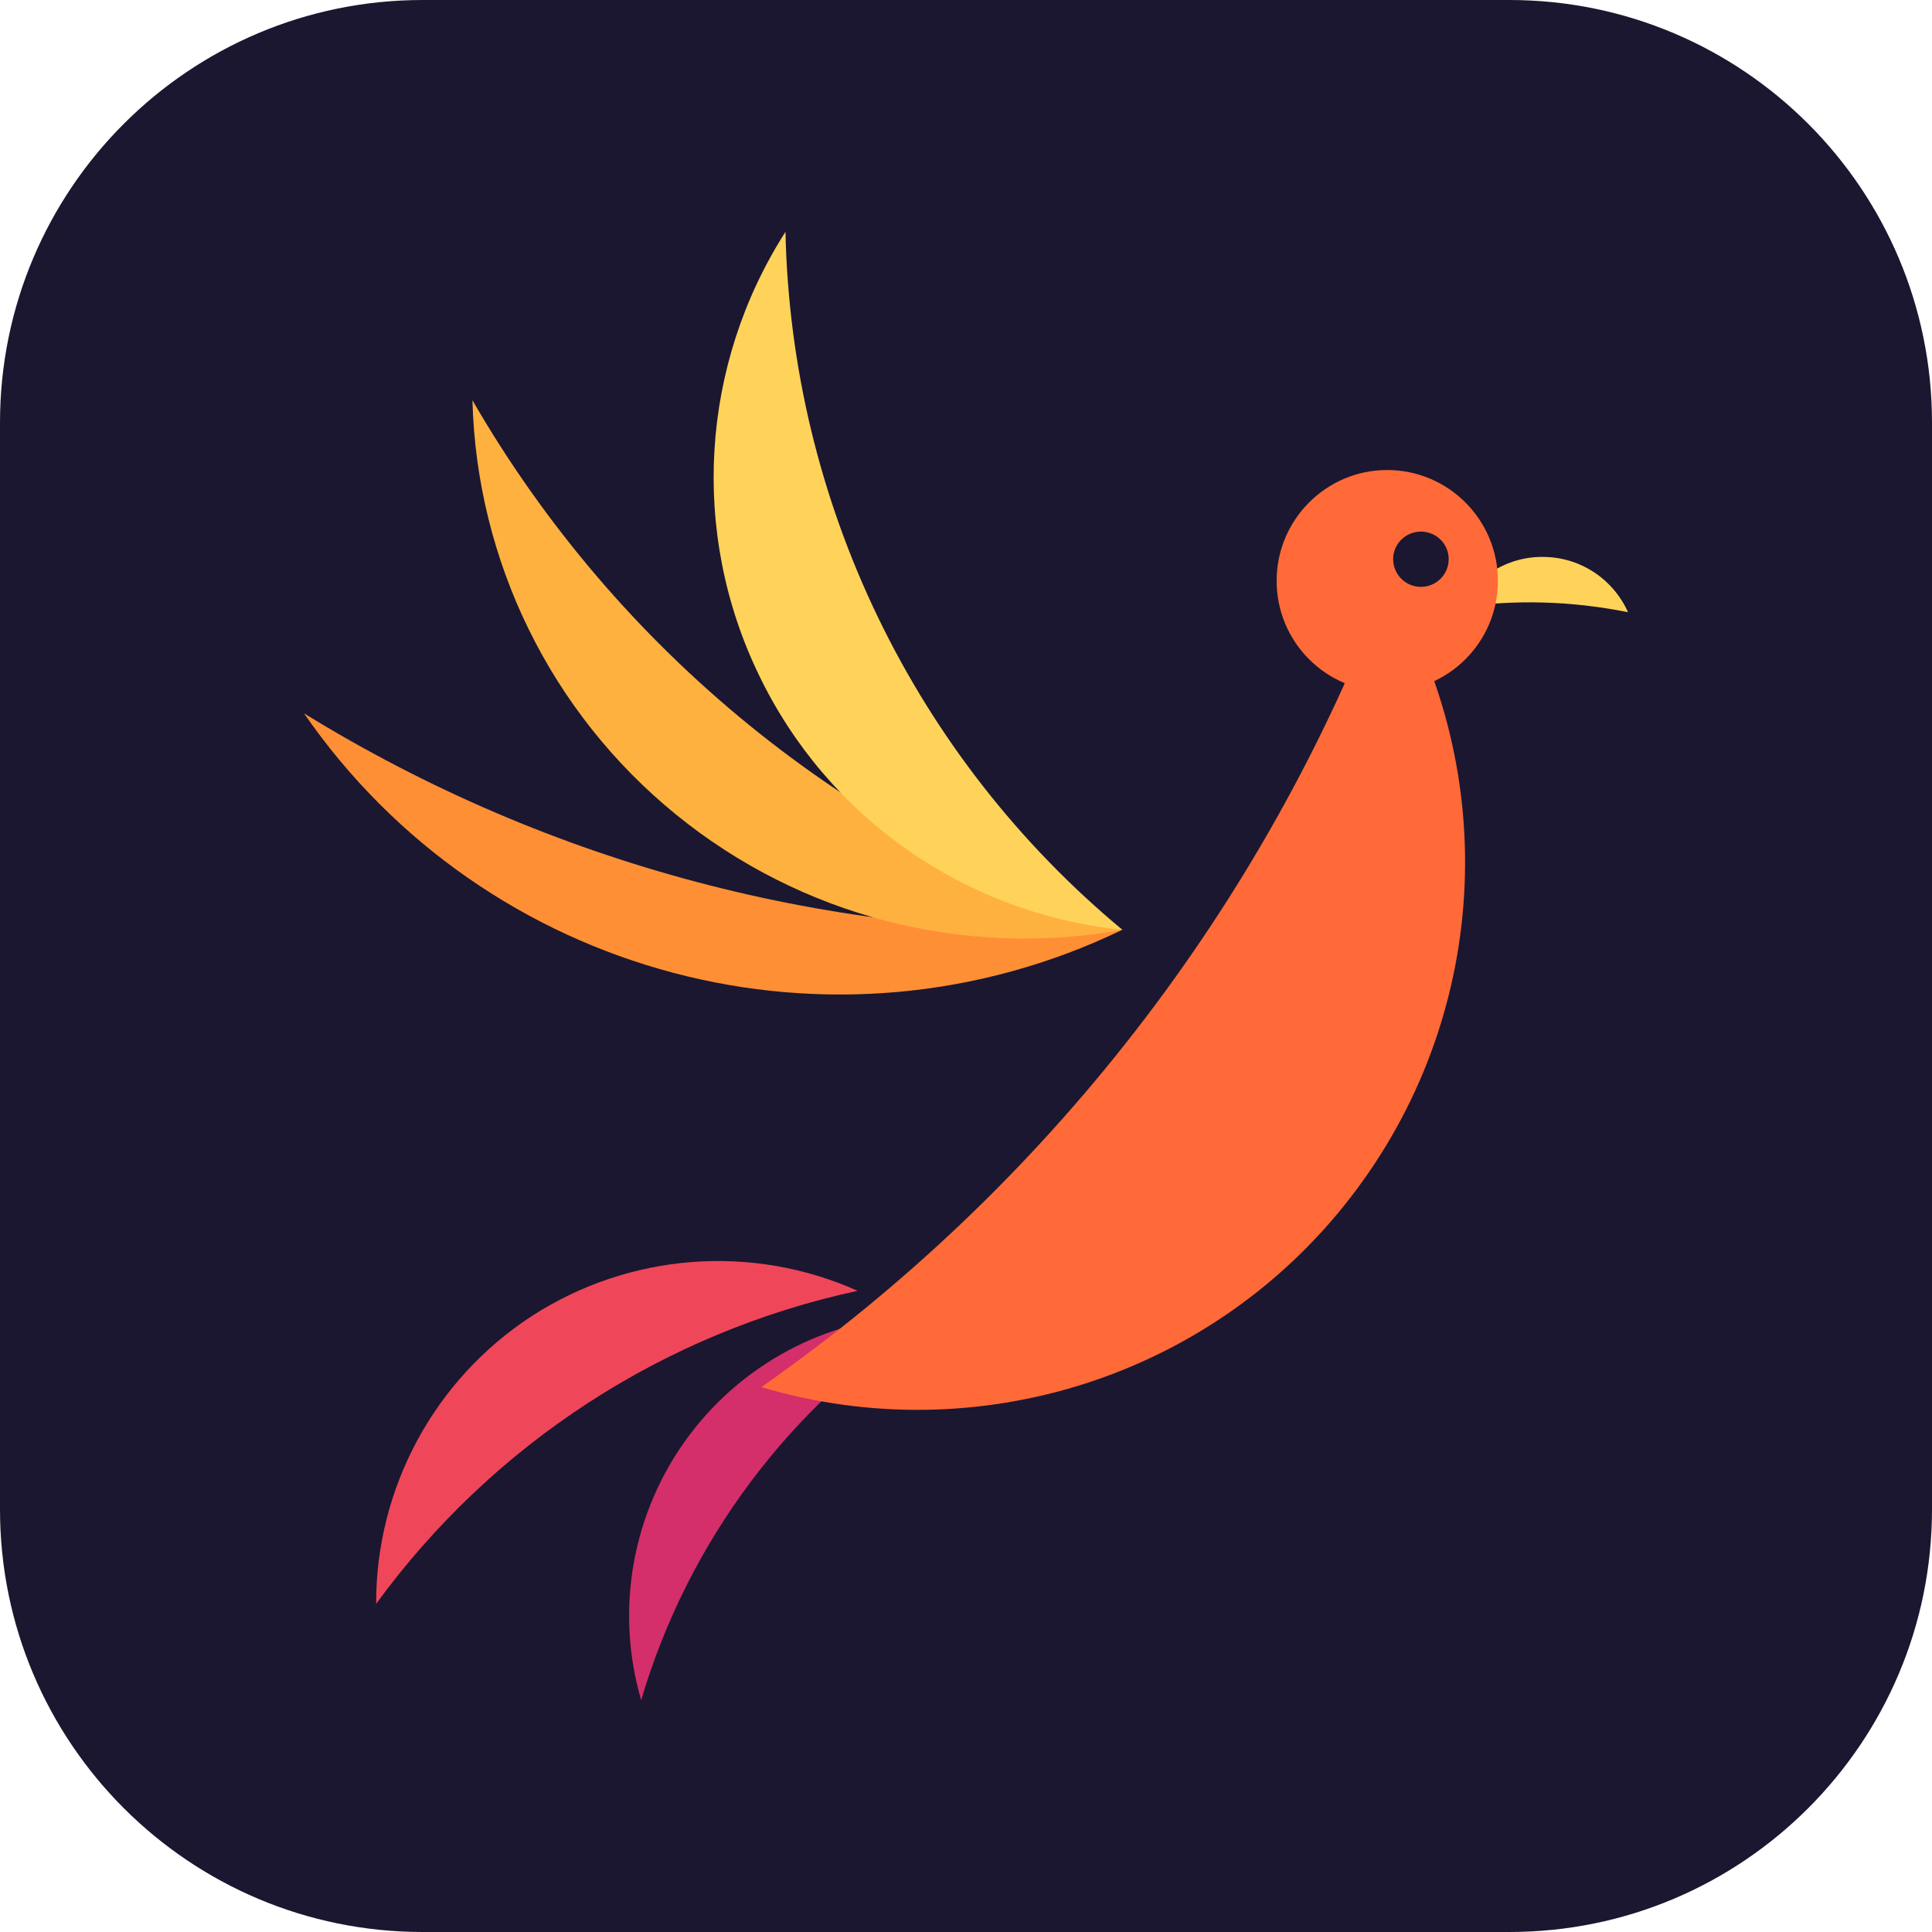
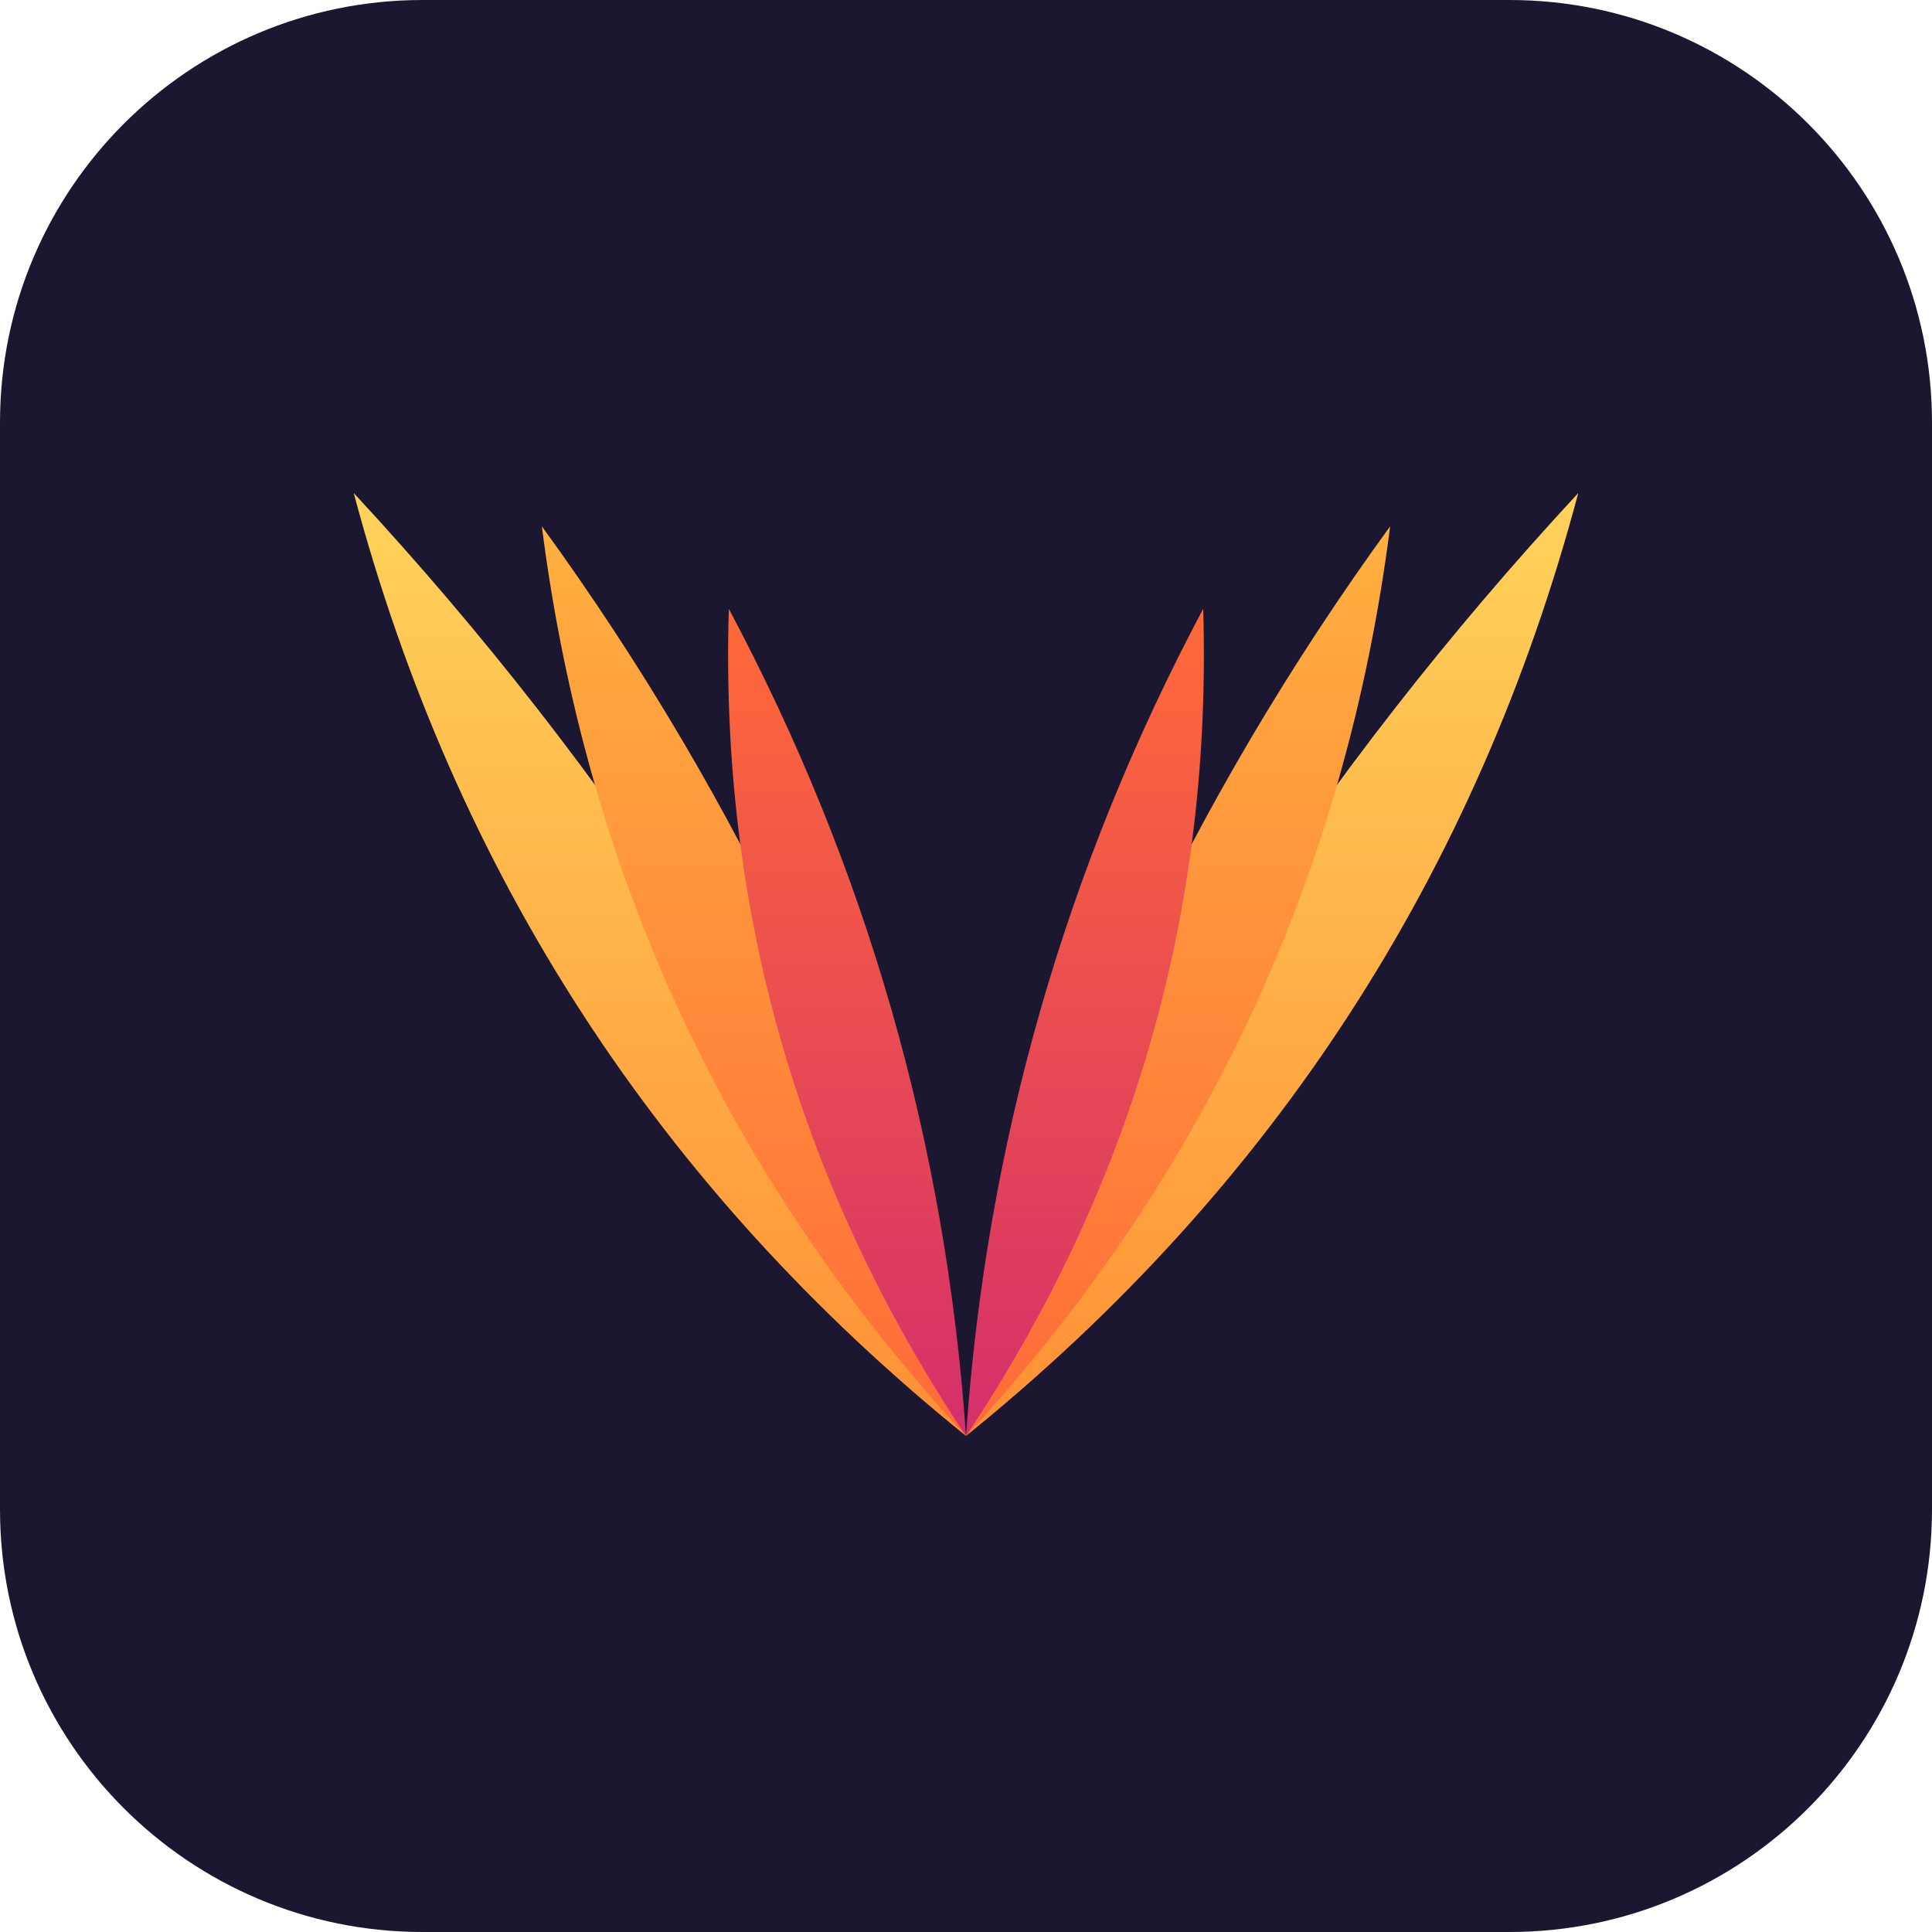
- <svg xmlns="http://www.w3.org/2000/svg" viewBox="0 0 64 64" role="img" aria-label="PHV">
-   <path fill="#1B1730" d="M14.00 0.00L50.00 0.00C57.73 0.00 64.00 6.27 64.00 14.00L64.00 50.00C64.00 57.73 57.73 64.00 50.00 64.00L14.00 64.00C6.27 64.00 0.00 57.73 0.00 50.00L0.00 14.00C0.00 6.27 6.27 0.00 14.00 0.00Z" />
-   <path fill="#D42F6A" fill-rule="evenodd" d="M30.80 43.56C27.67 43.56 24.71 45.04 22.83 47.55C20.95 50.06 20.36 53.31 21.24 56.32C22.79 51.06 26.19 46.53 30.80 43.56Z" />
-   <path fill="#F0465A" fill-rule="evenodd" d="M28.41 42.76C24.90 41.19 20.84 41.51 17.61 43.60C14.39 45.70 12.45 49.29 12.46 53.13C16.32 47.83 22.00 44.14 28.41 42.76Z" />
-   <path fill="#FF8F35" fill-rule="evenodd" d="M37.18 30.80C27.61 35.42 16.11 32.37 10.07 23.63C18.20 28.64 27.64 31.14 37.18 30.80Z" />
-   <path fill="#FFB13F" fill-rule="evenodd" d="M37.18 30.80C31.93 31.75 26.53 30.35 22.39 26.98C18.25 23.61 15.79 18.60 15.65 13.26C20.44 21.55 28.10 27.79 37.18 30.80Z" />
-   <path fill="#FFD35A" fill-rule="evenodd" d="M37.18 30.80C31.97 30.27 27.41 27.08 25.14 22.36C22.86 17.65 23.20 12.09 26.02 7.68C26.21 16.64 30.29 25.08 37.18 30.80Z" />
-   <path fill="#FF6A38" fill-rule="evenodd" d="M45.95 19.24C49.80 25.66 49.31 33.78 44.72 39.69C40.14 45.60 32.39 48.08 25.22 45.95C34.66 39.34 41.89 30.03 45.95 19.24Z" />
-   <path fill="#FFD35A" fill-rule="evenodd" d="M48.35 20.12C48.89 19.06 50.00 18.41 51.19 18.45C52.38 18.48 53.44 19.19 53.93 20.28C52.09 19.91 50.20 19.85 48.35 20.12Z" />
-   <path fill="#FF6A38" fill-rule="evenodd" d="M49.62 19.24C49.62 21.27 47.98 22.91 45.95 22.91C43.93 22.91 42.29 21.27 42.29 19.24C42.29 17.22 43.93 15.57 45.95 15.57C47.98 15.57 49.62 17.22 49.62 19.24ZM47.99 18.52C47.99 18.02 47.58 17.61 47.07 17.61C46.56 17.61 46.15 18.02 46.15 18.52C46.15 19.03 46.56 19.44 47.07 19.44C47.58 19.44 47.99 19.03 47.99 18.52Z" />
+ <svg xmlns="http://www.w3.org/2000/svg" viewBox="0 0 512 512" role="img" aria-label="PHV">
+   <rect width="512" height="512" rx="112" fill="#1B1730" />
+   <defs>
+     <linearGradient id="i0" gradientUnits="userSpaceOnUse" x1="149.25" y1="420" x2="149.25" y2="91.2">
+       <stop offset="0" stop-color="#FF8F35" />
+       <stop offset="1" stop-color="#FFD35A" />
+     </linearGradient>
+     <linearGradient id="i1" gradientUnits="userSpaceOnUse" x1="362.75" y1="420" x2="362.75" y2="91.2">
+       <stop offset="0" stop-color="#FF8F35" />
+       <stop offset="1" stop-color="#FFD35A" />
+     </linearGradient>
+     <linearGradient id="i2" gradientUnits="userSpaceOnUse" x1="182.05" y1="420" x2="182.05" y2="102.8">
+       <stop offset="0" stop-color="#FF6A38" />
+       <stop offset="1" stop-color="#FFB13F" />
+     </linearGradient>
+     <linearGradient id="i3" gradientUnits="userSpaceOnUse" x1="329.95" y1="420" x2="329.95" y2="102.8">
+       <stop offset="0" stop-color="#FF6A38" />
+       <stop offset="1" stop-color="#FFB13F" />
+     </linearGradient>
+     <linearGradient id="i4" gradientUnits="userSpaceOnUse" x1="214.525" y1="420" x2="214.525" y2="131.6">
+       <stop offset="0" stop-color="#D42F6A" />
+       <stop offset="1" stop-color="#FF6A38" />
+     </linearGradient>
+     <linearGradient id="i5" gradientUnits="userSpaceOnUse" x1="297.475" y1="420" x2="297.475" y2="131.6">
+       <stop offset="0" stop-color="#D42F6A" />
+       <stop offset="1" stop-color="#FF6A38" />
+     </linearGradient>
+   </defs>
+   <g transform="translate(256 255.6) scale(0.76) translate(-256 -255.6)">
+     <path fill="url(#i0)" d="M256 420C149.067 333.667 77.9 224.067 42.5 91.2C132.7 188.467 203.867 298.067 256 420Z" />
+     <path fill="url(#i1)" d="M256 420C362.933 333.667 434.1 224.067 469.5 91.2C379.3 188.467 308.133 298.067 256 420Z" />
+     <path fill="url(#i2)" d="M256 420C172.867 330.067 123.567 224.333 108.1 102.8C177.967 198.933 227.267 304.667 256 420Z" />
+     <path fill="url(#i3)" d="M256 420C339.133 330.067 388.433 224.333 403.9 102.8C334.033 198.933 284.733 304.667 256 420Z" />
+     <path fill="url(#i4)" d="M256 420C197.667 332.667 170.1 236.533 173.3 131.6C221.367 221.867 248.933 318 256 420Z" />
+     <path fill="url(#i5)" d="M256 420C314.333 332.667 341.9 236.533 338.7 131.6C290.633 221.867 263.067 318 256 420Z" />
+   </g>
</svg>
